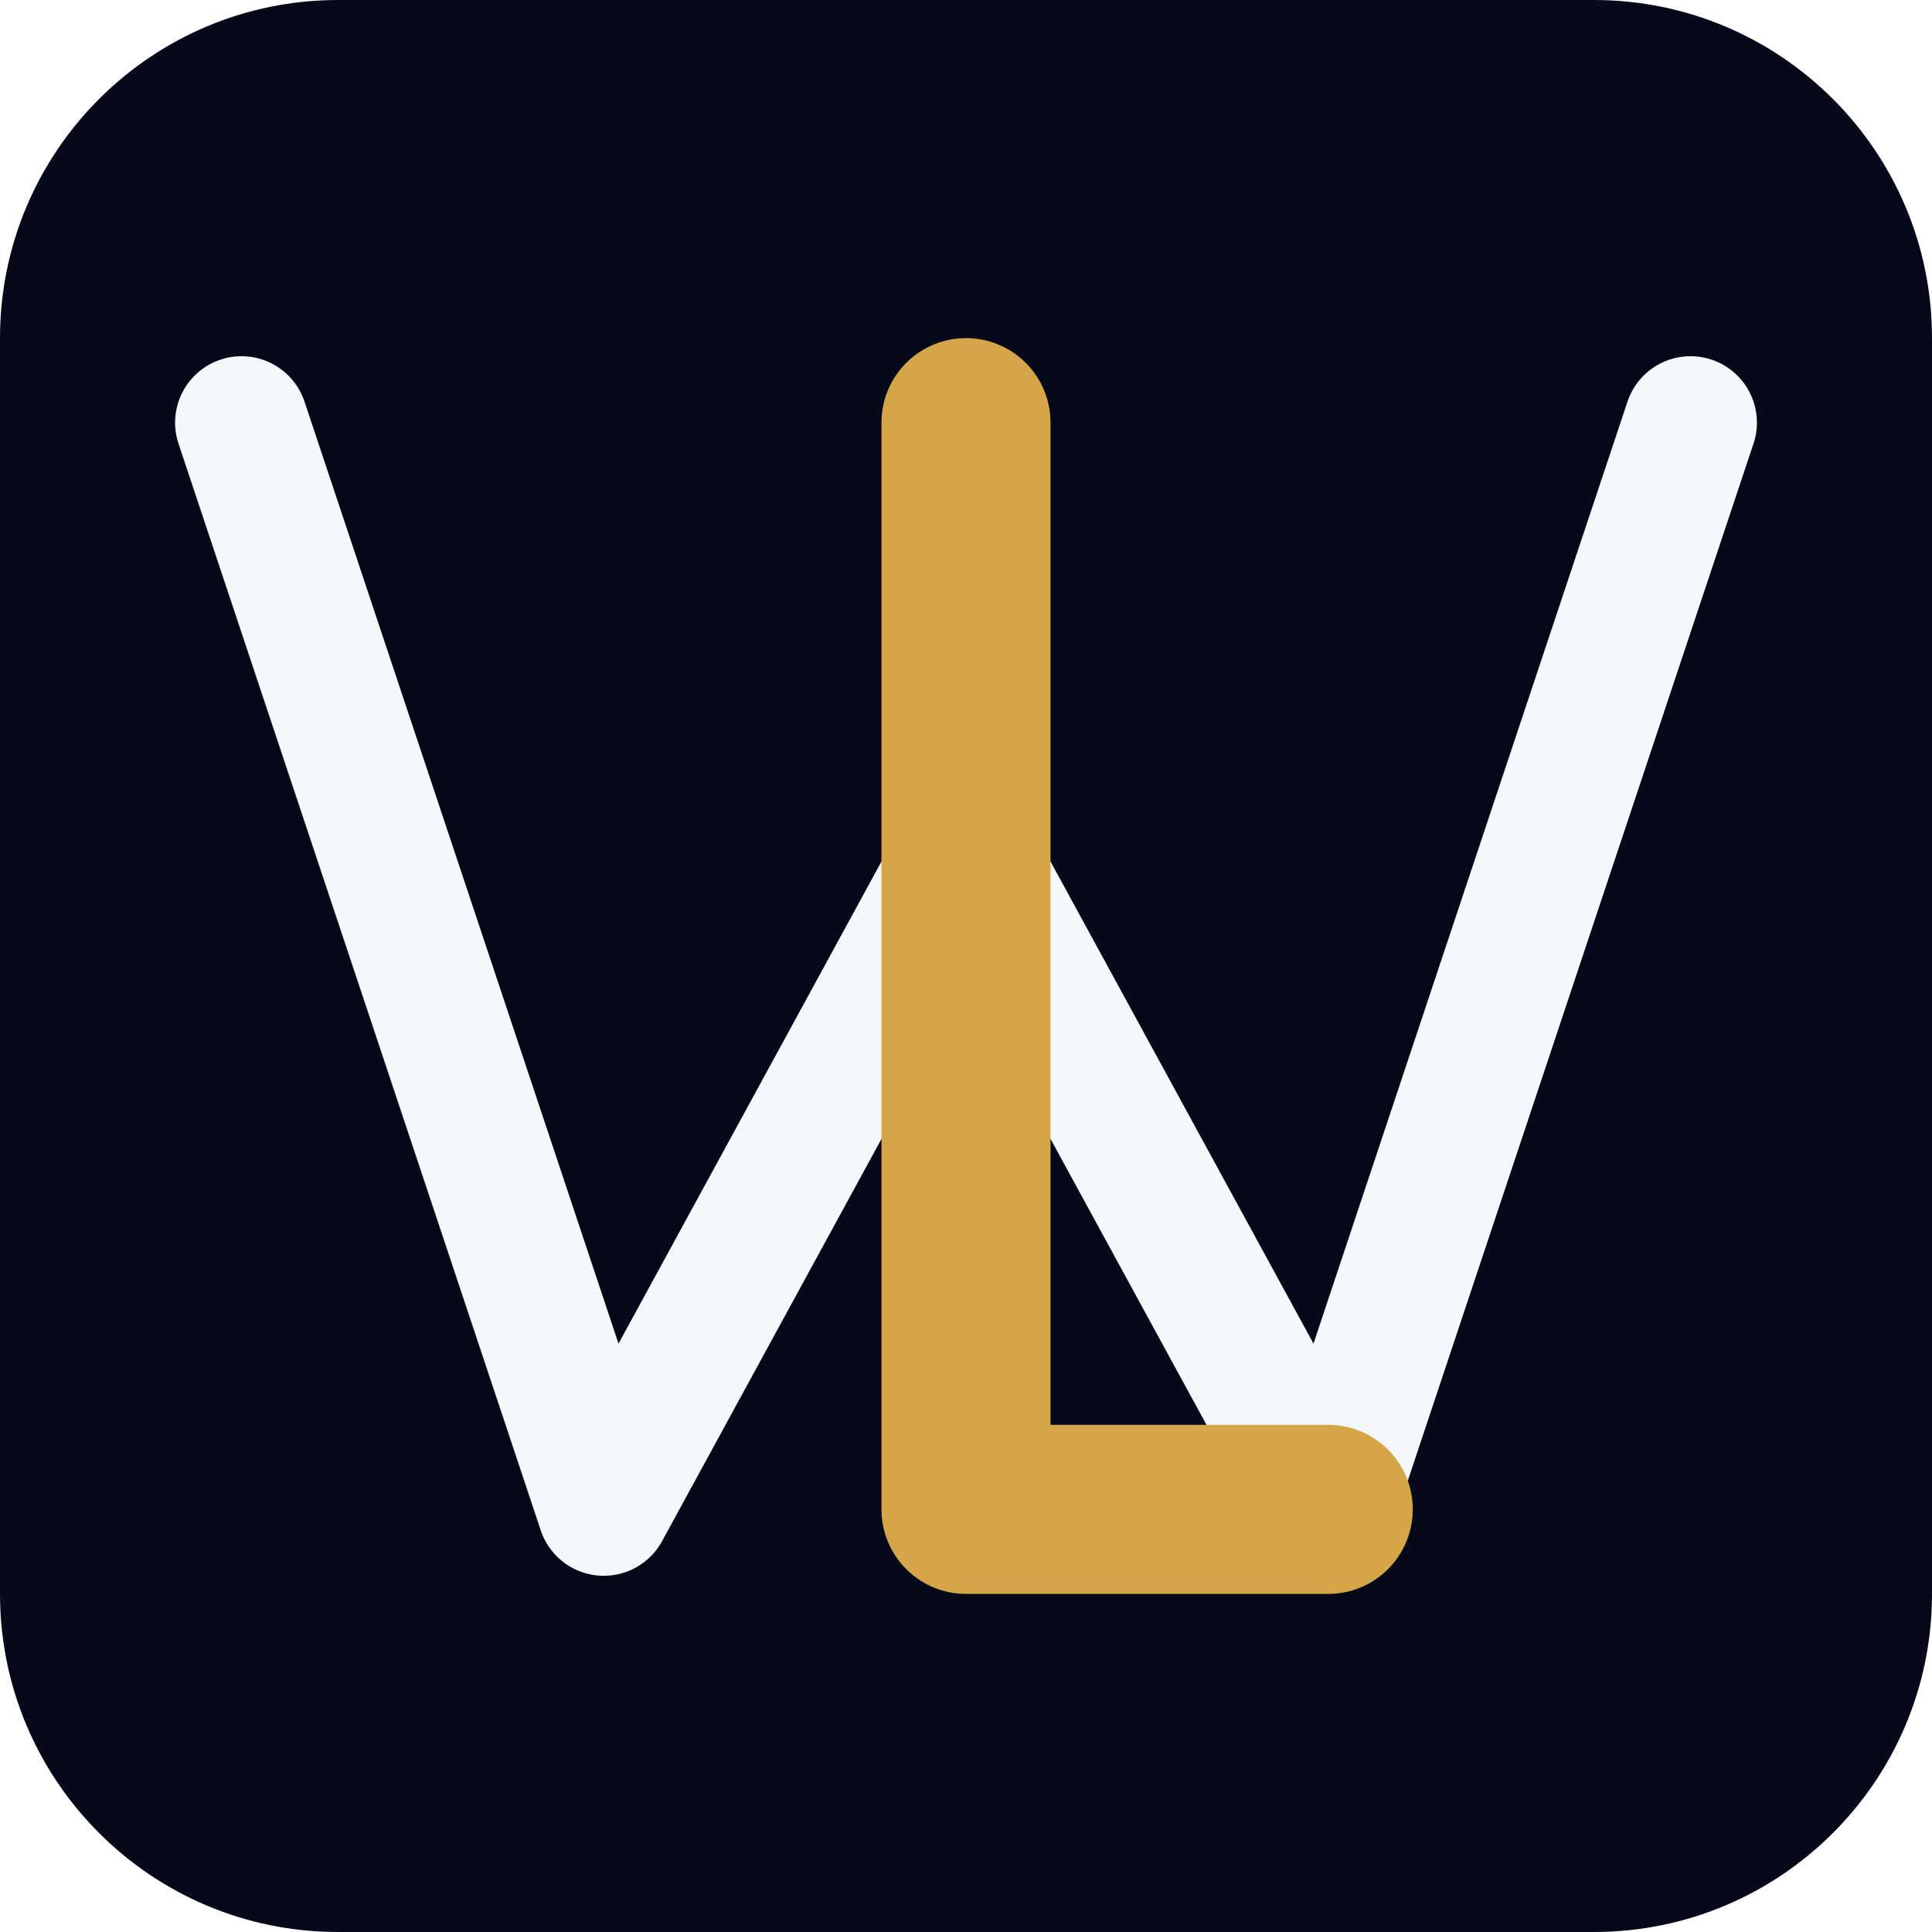
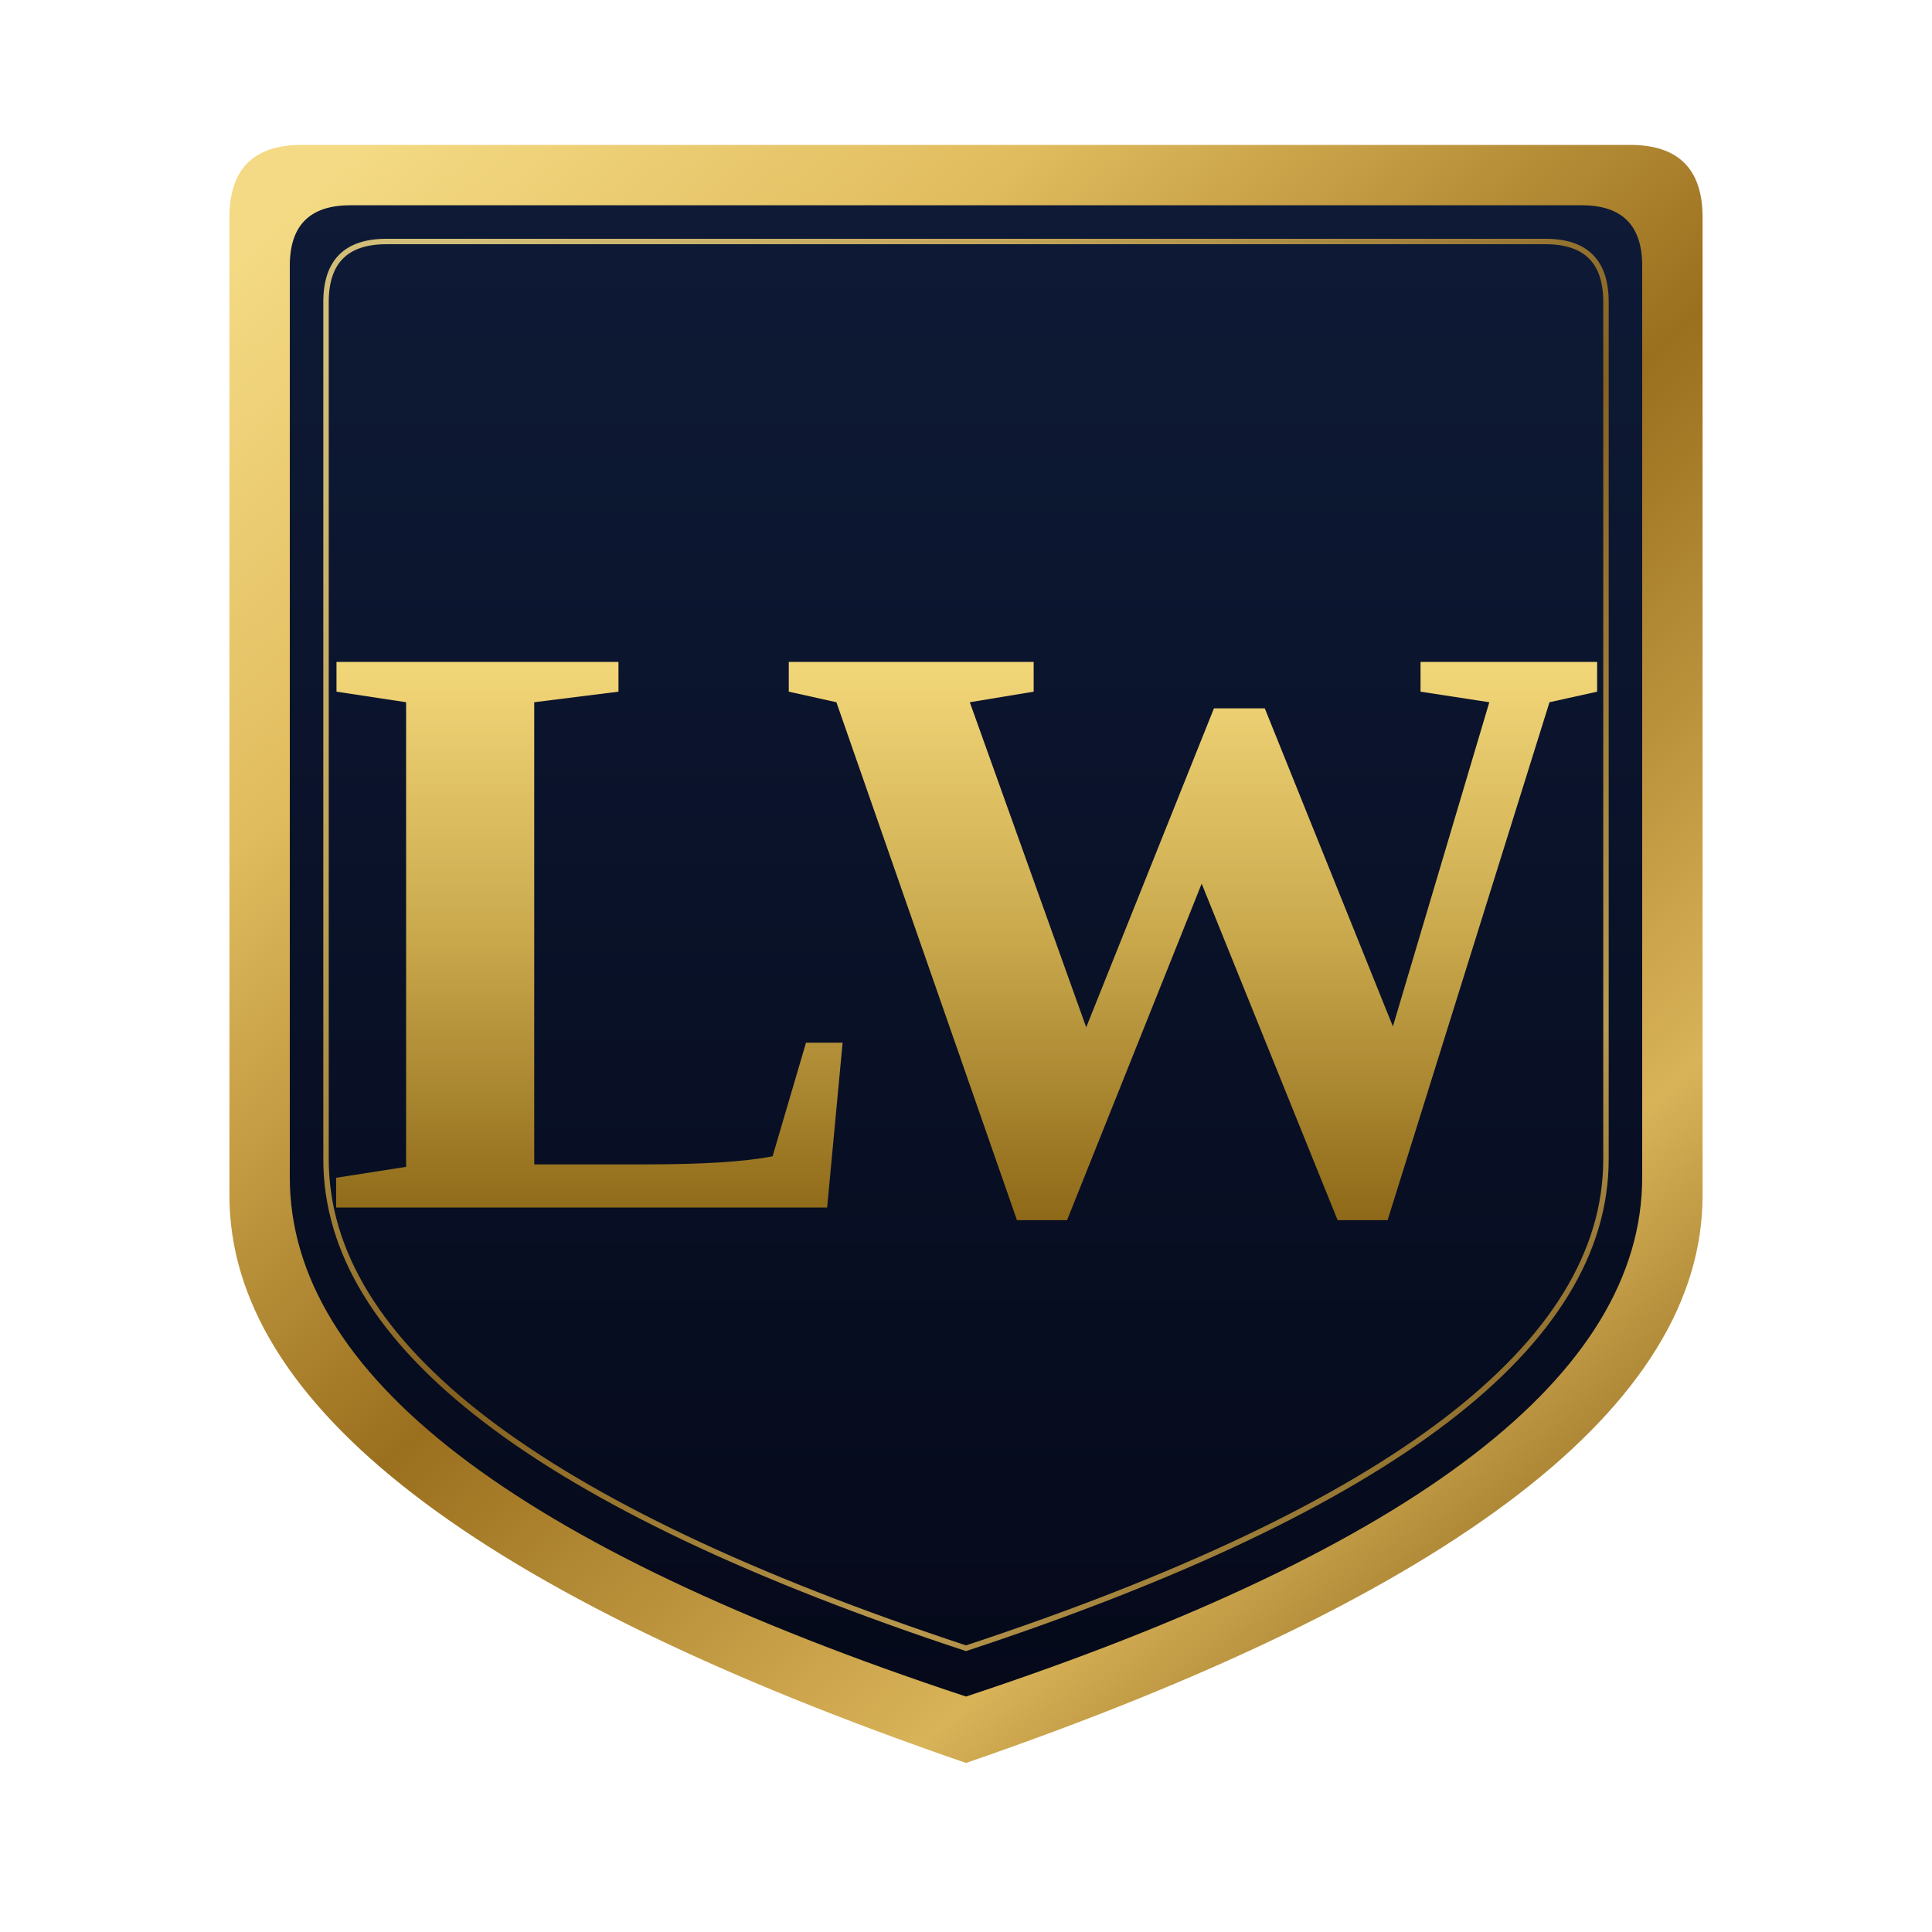
<svg xmlns="http://www.w3.org/2000/svg" viewBox="0 0 320 320">
-   <rect width="320" height="320" rx="56" fill="#05091a" />
-   <path d="M 40 70 L 100 250 L 160 140 L 220 250 L 280 70" stroke="#f5f7fb" stroke-width="22" fill="none" stroke-linecap="round" stroke-linejoin="round" />
-   <path d="M 160 70 L 160 250 L 220 250" stroke="#D4A647" stroke-width="28" fill="none" stroke-linecap="round" stroke-linejoin="round" />
+   <defs>
+     <linearGradient id="favRim" x1="10%" y1="0%" x2="90%" y2="100%">
+       <stop offset="0%" stop-color="#F4DA84" />
+       <stop offset="22%" stop-color="#E1BC5E" />
+       <stop offset="50%" stop-color="#9A6F1E" />
+       <stop offset="78%" stop-color="#D9B358" />
+       <stop offset="100%" stop-color="#7E5710" />
+     </linearGradient>
+     <linearGradient id="favText" x1="0%" y1="0%" x2="0%" y2="100%">
+       <stop offset="0%" stop-color="#F2D779" />
+       <stop offset="50%" stop-color="#C9A84C" />
+       <stop offset="100%" stop-color="#8E6918" />
+     </linearGradient>
+     <linearGradient id="favBody" x1="0%" y1="0%" x2="0%" y2="100%">
+       <stop offset="0%" stop-color="#0e1a36" />
+       <stop offset="100%" stop-color="#05091a" />
+     </linearGradient>
+   </defs>
+   <path d="M 50 24 L 270 24 Q 282 24 282 36 L 282 198 Q 282 250 160 292 Q 38 250 38 198 L 38 36 Q 38 24 50 24 Z" fill="url(#favRim)" />
+   <path d="M 58 34 L 262 34 Q 272 34 272 44 L 272 195 Q 272 244 160 281 Q 48 244 48 195 L 48 44 Q 48 34 58 34 Z" fill="url(#favBody)" />
+   <path d="M 64 40 L 256 40 Q 266 40 266 50 L 266 192 Q 266 238 160 273 Q 54 238 54 192 L 54 50 Q 54 40 64 40 Z" fill="none" stroke="url(#favRim)" stroke-width="0.9" opacity="0.85" />
+   <text x="160" y="200" text-anchor="middle" font-family="Georgia, 'Times New Roman', serif" font-size="138" font-weight="700" fill="url(#favText)" letter-spacing="-4">LW</text>
</svg>
